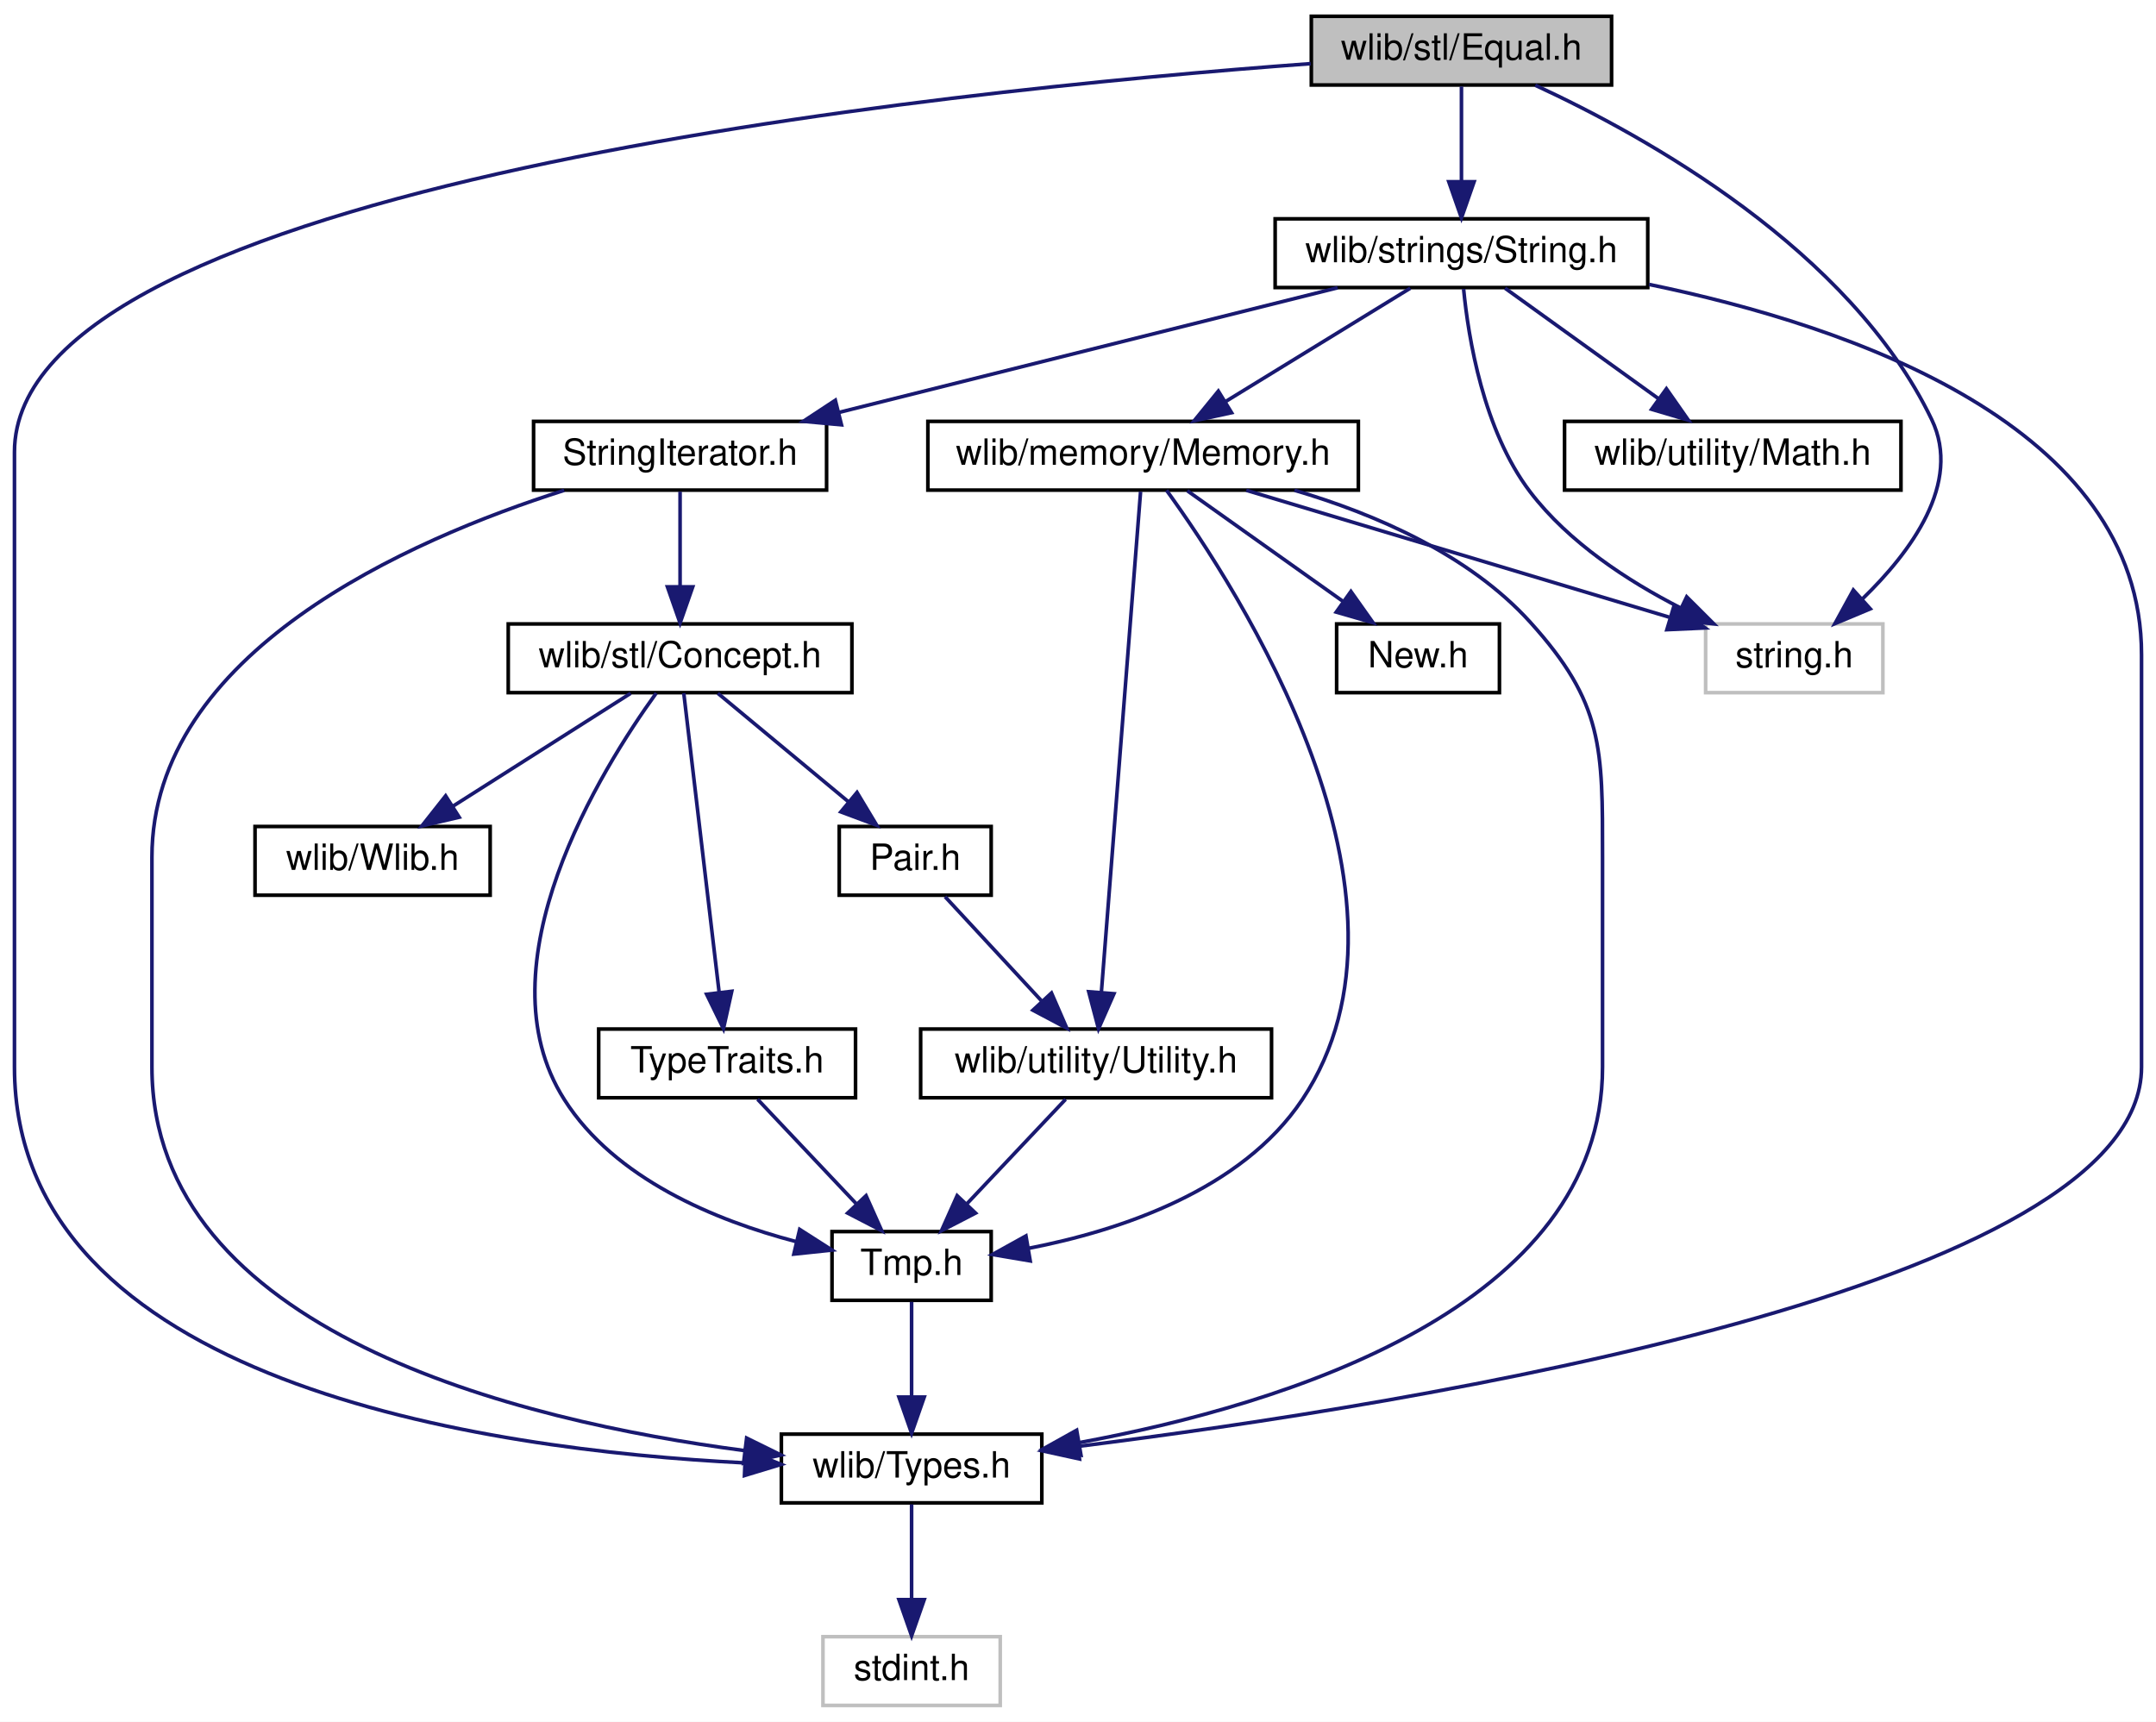
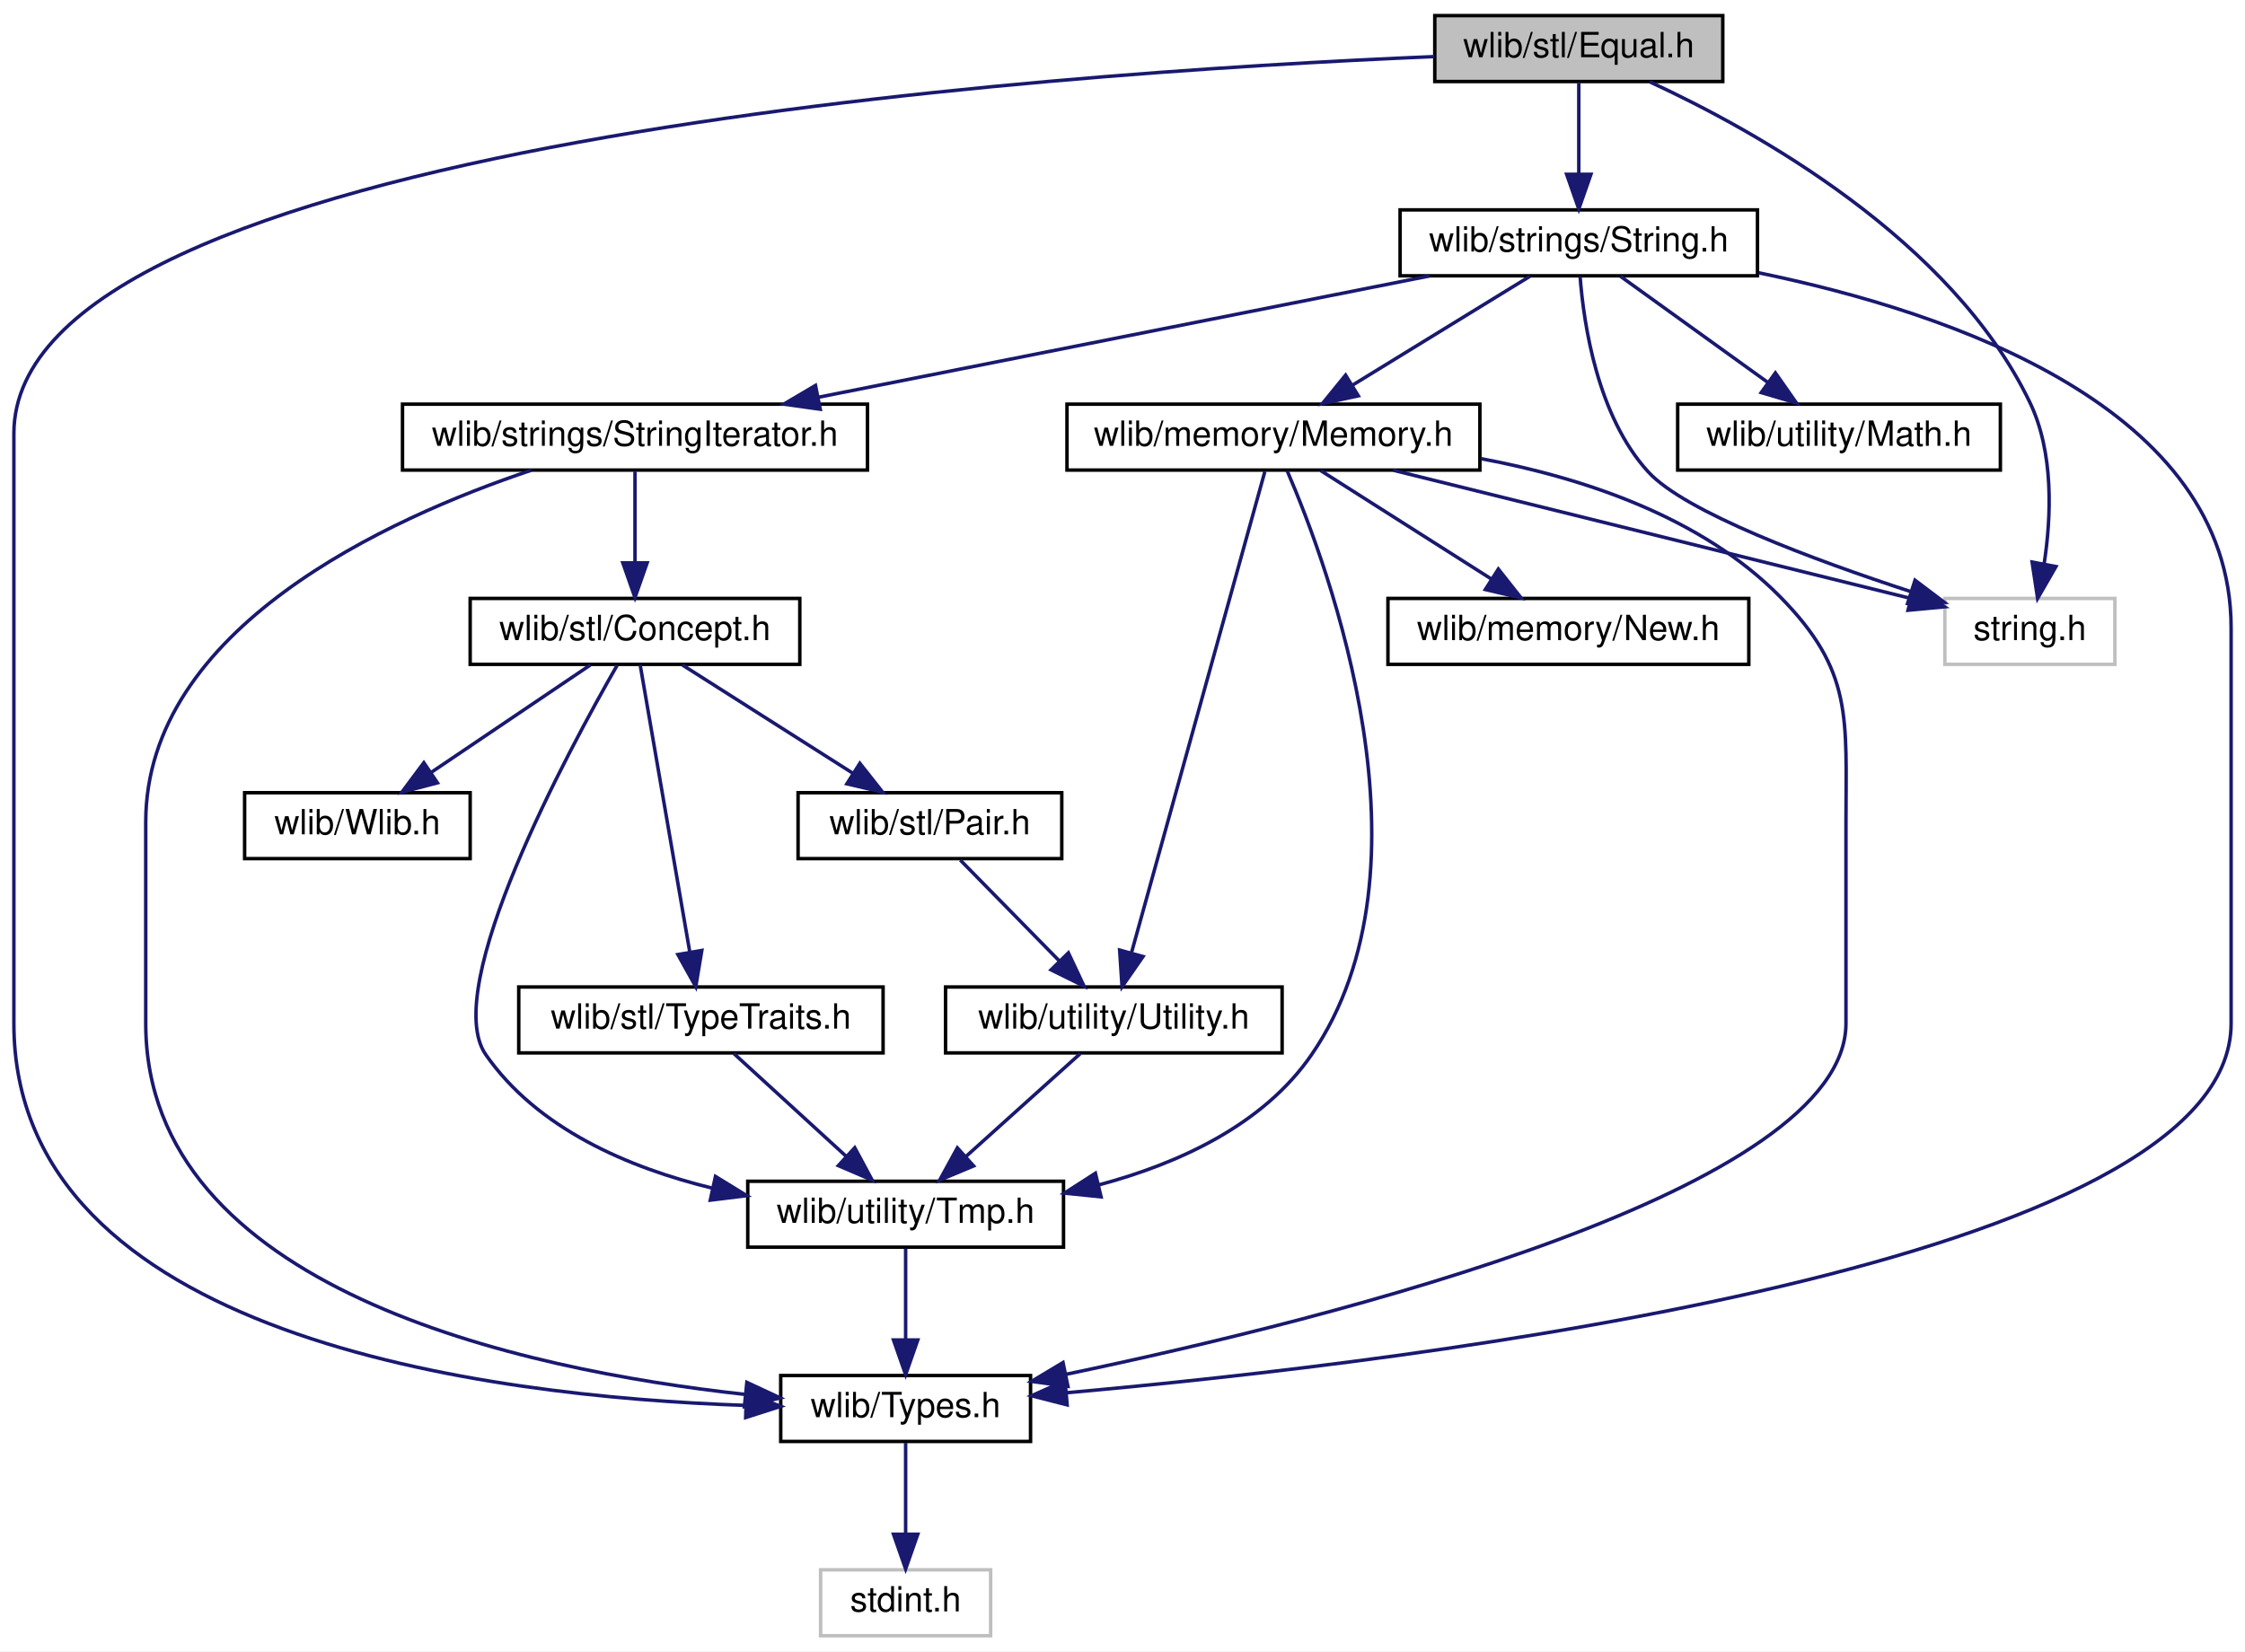
- <svg xmlns="http://www.w3.org/2000/svg" xmlns:xlink="http://www.w3.org/1999/xlink" width="596pt" height="476pt" viewBox="0.00 0.00 596.00 476.00">
+ <svg xmlns="http://www.w3.org/2000/svg" xmlns:xlink="http://www.w3.org/1999/xlink" width="647pt" height="476pt" viewBox="0.00 0.00 647.00 476.00">
  <g id="graph0" class="graph" transform="scale(1 1) rotate(0) translate(4 472)">
-     <polygon fill="white" stroke="none" points="-4,4 -4,-472 592,-472 592,4 -4,4" />
+     <polygon fill="white" stroke="none" points="-4,4 -4,-472 643,-472 643,4 -4,4" />
    <g id="node1" class="node">
-       <polygon fill="#bfbfbf" stroke="black" points="358.5,-448.5 358.5,-467.5 441.5,-467.5 441.5,-448.5 358.5,-448.5" />
-       <text text-anchor="middle" x="400" y="-455.5" font-family="Helvetica,sans-Serif" font-size="10.00">wlib/stl/Equal.h</text>
+       <polygon fill="#bfbfbf" stroke="black" points="409.5,-448.5 409.5,-467.5 492.5,-467.5 492.5,-448.5 409.5,-448.5" />
+       <text text-anchor="middle" x="451" y="-455.5" font-family="Helvetica,sans-Serif" font-size="10.00">wlib/stl/Equal.h</text>
    </g>
    <g id="node2" class="node">
-       <polygon fill="white" stroke="#bfbfbf" points="467.5,-280.5 467.5,-299.5 516.5,-299.5 516.5,-280.5 467.5,-280.5" />
-       <text text-anchor="middle" x="492" y="-287.5" font-family="Helvetica,sans-Serif" font-size="10.00">string.h</text>
+       <polygon fill="white" stroke="#bfbfbf" points="556.5,-280.5 556.5,-299.5 605.5,-299.5 605.5,-280.5 556.5,-280.5" />
+       <text text-anchor="middle" x="581" y="-287.5" font-family="Helvetica,sans-Serif" font-size="10.00">string.h</text>
    </g>
    <g id="edge1" class="edge">
-       <path fill="none" stroke="midnightblue" d="M420.407,-448.43C450.958,-434.324 507.405,-403.011 530,-356 538.426,-338.469 524.219,-319.358 510.843,-306.426" />
-       <polygon fill="midnightblue" stroke="midnightblue" points="513.015,-303.673 503.241,-299.585 508.333,-308.876 513.015,-303.673" />
+       <path fill="none" stroke="midnightblue" d="M471.407,-448.43C501.958,-434.324 558.405,-403.011 581,-356 587.951,-341.538 587.18,-323.089 585.121,-309.543" />
+       <polygon fill="midnightblue" stroke="midnightblue" points="588.523,-308.692 583.23,-299.514 581.644,-309.989 588.523,-308.692" />
    </g>
    <g id="node3" class="node">
      <g id="a_node3">
        <a xlink:href="../../d0/db6/_types_8h.html" target="_top" xlink:title="type definition of all the string types we will be using ">
-           <polygon fill="white" stroke="black" points="212,-56.5 212,-75.5 284,-75.5 284,-56.5 212,-56.5" />
-           <text text-anchor="middle" x="248" y="-63.5" font-family="Helvetica,sans-Serif" font-size="10.00">wlib/Types.h</text>
+           <polygon fill="white" stroke="black" points="221,-56.5 221,-75.5 293,-75.5 293,-56.5 221,-56.5" />
+           <text text-anchor="middle" x="257" y="-63.5" font-family="Helvetica,sans-Serif" font-size="10.00">wlib/Types.h</text>
        </a>
      </g>
    </g>
    <g id="edge2" class="edge">
-       <path fill="none" stroke="midnightblue" d="M358.325,-454.405C255.875,-446.888 0,-420.733 0,-347 0,-347 0,-347 0,-177 0,-89.683 130.05,-71.144 201.798,-67.56" />
-       <polygon fill="midnightblue" stroke="midnightblue" points="202.095,-71.051 211.939,-67.134 201.8,-64.057 202.095,-71.051" />
+       <path fill="none" stroke="midnightblue" d="M409.379,-455.689C297.73,-451.049 0,-430.818 0,-347 0,-347 0,-347 0,-177 0,-86.45 136.507,-69.459 210.548,-66.903" />
+       <polygon fill="midnightblue" stroke="midnightblue" points="211.092,-70.39 220.995,-66.624 210.905,-63.393 211.092,-70.39" />
    </g>
    <g id="node5" class="node">
      <g id="a_node5">
        <a xlink:href="../../db/db5/_string_8h.html" target="_top" xlink:title="wlib/strings/String.h">
-           <polygon fill="white" stroke="black" points="348.5,-392.5 348.5,-411.5 451.5,-411.5 451.5,-392.5 348.5,-392.5" />
-           <text text-anchor="middle" x="400" y="-399.5" font-family="Helvetica,sans-Serif" font-size="10.00">wlib/strings/String.h</text>
+           <polygon fill="white" stroke="black" points="399.5,-392.5 399.5,-411.5 502.5,-411.5 502.5,-392.5 399.5,-392.5" />
+           <text text-anchor="middle" x="451" y="-399.5" font-family="Helvetica,sans-Serif" font-size="10.00">wlib/strings/String.h</text>
        </a>
      </g>
    </g>
    <g id="edge4" class="edge">
-       <path fill="none" stroke="midnightblue" d="M400,-448.083C400,-441.006 400,-430.861 400,-421.986" />
-       <polygon fill="midnightblue" stroke="midnightblue" points="403.5,-421.751 400,-411.751 396.5,-421.751 403.5,-421.751" />
+       <path fill="none" stroke="midnightblue" d="M451,-448.083C451,-441.006 451,-430.861 451,-421.986" />
+       <polygon fill="midnightblue" stroke="midnightblue" points="454.5,-421.751 451,-411.751 447.5,-421.751 454.5,-421.751" />
    </g>
    <g id="node4" class="node">
-       <polygon fill="white" stroke="#bfbfbf" points="223.5,-0.5 223.5,-19.5 272.5,-19.5 272.5,-0.5 223.5,-0.5" />
-       <text text-anchor="middle" x="248" y="-7.5" font-family="Helvetica,sans-Serif" font-size="10.00">stdint.h</text>
+       <polygon fill="white" stroke="#bfbfbf" points="232.5,-0.5 232.5,-19.5 281.5,-19.5 281.5,-0.5 232.5,-0.5" />
+       <text text-anchor="middle" x="257" y="-7.5" font-family="Helvetica,sans-Serif" font-size="10.00">stdint.h</text>
    </g>
    <g id="edge3" class="edge">
-       <path fill="none" stroke="midnightblue" d="M248,-56.083C248,-49.006 248,-38.861 248,-29.986" />
-       <polygon fill="midnightblue" stroke="midnightblue" points="251.5,-29.751 248,-19.751 244.5,-29.751 251.5,-29.751" />
+       <path fill="none" stroke="midnightblue" d="M257,-56.083C257,-49.006 257,-38.861 257,-29.986" />
+       <polygon fill="midnightblue" stroke="midnightblue" points="260.5,-29.751 257,-19.751 253.5,-29.751 260.5,-29.751" />
    </g>
    <g id="edge5" class="edge">
-       <path fill="none" stroke="midnightblue" d="M400.593,-392.112C401.897,-378.691 406.027,-353.016 419,-336 429.662,-322.014 446.028,-311.354 460.563,-303.928" />
-       <polygon fill="midnightblue" stroke="midnightblue" points="462.268,-306.993 469.772,-299.513 459.241,-300.681 462.268,-306.993" />
+       <path fill="none" stroke="midnightblue" d="M451.378,-392.273C452.424,-378.599 456.344,-352.036 471,-336 481.615,-324.386 518.626,-310.638 546.813,-301.421" />
+       <polygon fill="midnightblue" stroke="midnightblue" points="547.903,-304.747 556.357,-298.361 545.766,-298.081 547.903,-304.747" />
    </g>
    <g id="edge17" class="edge">
-       <path fill="none" stroke="midnightblue" d="M451.869,-393.361C507.516,-381.886 588,-354.341 588,-291 588,-291 588,-291 588,-177 588,-115.931 386.925,-83.735 294.038,-72.12" />
-       <polygon fill="midnightblue" stroke="midnightblue" points="294.415,-68.641 284.064,-70.9 293.565,-75.589 294.415,-68.641" />
+       <path fill="none" stroke="midnightblue" d="M502.869,-393.361C558.516,-381.886 639,-354.341 639,-291 639,-291 639,-291 639,-177 639,-107.858 404.985,-79.563 303.278,-70.531" />
+       <polygon fill="midnightblue" stroke="midnightblue" points="303.546,-67.041 293.282,-69.667 302.944,-74.015 303.546,-67.041" />
    </g>
    <g id="node6" class="node">
      <g id="a_node6">
-         <a xlink:href="../../de/d0b/_string_iterator_8h.html" target="_top" xlink:title="StringIterator.h">
-           <polygon fill="white" stroke="black" points="143.5,-336.5 143.5,-355.5 224.5,-355.5 224.5,-336.5 143.5,-336.5" />
-           <text text-anchor="middle" x="184" y="-343.5" font-family="Helvetica,sans-Serif" font-size="10.00">StringIterator.h</text>
+         <a xlink:href="../../de/d0b/_string_iterator_8h.html" target="_top" xlink:title="wlib/strings/StringIterator.h">
+           <polygon fill="white" stroke="black" points="112,-336.5 112,-355.5 246,-355.5 246,-336.5 112,-336.5" />
+           <text text-anchor="middle" x="179" y="-343.5" font-family="Helvetica,sans-Serif" font-size="10.00">wlib/strings/StringIterator.h</text>
        </a>
      </g>
    </g>
    <g id="edge6" class="edge">
-       <path fill="none" stroke="midnightblue" d="M365.774,-392.444C328.488,-383.122 268.731,-368.183 227.989,-357.997" />
-       <polygon fill="midnightblue" stroke="midnightblue" points="228.616,-354.546 218.066,-355.516 226.918,-361.337 228.616,-354.546" />
+       <path fill="none" stroke="midnightblue" d="M407.901,-392.444C360.153,-382.964 283.139,-367.675 231.806,-357.483" />
+       <polygon fill="midnightblue" stroke="midnightblue" points="232.388,-354.031 221.898,-355.516 231.025,-360.897 232.388,-354.031" />
    </g>
    <g id="node13" class="node">
      <g id="a_node13">
        <a xlink:href="../../da/db8/_math_8h.html" target="_top" xlink:title="wlib/utility/Math.h">
-           <polygon fill="white" stroke="black" points="428.5,-336.5 428.5,-355.5 521.5,-355.5 521.5,-336.5 428.5,-336.5" />
-           <text text-anchor="middle" x="475" y="-343.5" font-family="Helvetica,sans-Serif" font-size="10.00">wlib/utility/Math.h</text>
+           <polygon fill="white" stroke="black" points="479.5,-336.5 479.5,-355.5 572.5,-355.5 572.5,-336.5 479.5,-336.5" />
+           <text text-anchor="middle" x="526" y="-343.5" font-family="Helvetica,sans-Serif" font-size="10.00">wlib/utility/Math.h</text>
        </a>
      </g>
    </g>
    <g id="edge18" class="edge">
-       <path fill="none" stroke="midnightblue" d="M412.05,-392.324C423.463,-384.107 440.831,-371.602 454.435,-361.807" />
-       <polygon fill="midnightblue" stroke="midnightblue" points="456.66,-364.517 462.731,-355.834 452.57,-358.837 456.66,-364.517" />
+       <path fill="none" stroke="midnightblue" d="M463.05,-392.324C474.463,-384.107 491.831,-371.602 505.435,-361.807" />
+       <polygon fill="midnightblue" stroke="midnightblue" points="507.66,-364.517 513.731,-355.834 503.57,-358.837 507.66,-364.517" />
    </g>
    <g id="node14" class="node">
      <g id="a_node14">
        <a xlink:href="../../d3/de6/_memory_8h.html" target="_top" xlink:title="Memory is a class that provides dynamic fixed size memory. ">
-           <polygon fill="white" stroke="black" points="252.5,-336.5 252.5,-355.5 371.5,-355.5 371.5,-336.5 252.5,-336.5" />
-           <text text-anchor="middle" x="312" y="-343.5" font-family="Helvetica,sans-Serif" font-size="10.00">wlib/memory/Memory.h</text>
+           <polygon fill="white" stroke="black" points="303.5,-336.5 303.5,-355.5 422.5,-355.5 422.5,-336.5 303.5,-336.5" />
+           <text text-anchor="middle" x="363" y="-343.5" font-family="Helvetica,sans-Serif" font-size="10.00">wlib/memory/Memory.h</text>
        </a>
      </g>
    </g>
    <g id="edge19" class="edge">
-       <path fill="none" stroke="midnightblue" d="M385.861,-392.324C372.134,-383.9 351.064,-370.971 334.936,-361.074" />
-       <polygon fill="midnightblue" stroke="midnightblue" points="336.457,-357.902 326.104,-355.655 332.796,-363.868 336.457,-357.902" />
+       <path fill="none" stroke="midnightblue" d="M436.861,-392.324C423.134,-383.9 402.064,-370.971 385.936,-361.074" />
+       <polygon fill="midnightblue" stroke="midnightblue" points="387.457,-357.902 377.104,-355.655 383.796,-363.868 387.457,-357.902" />
    </g>
    <g id="edge7" class="edge">
-       <path fill="none" stroke="midnightblue" d="M151.96,-336.435C108.982,-322.779 38,-291.649 38,-235 38,-235 38,-235 38,-177 38,-103.661 139.745,-79.124 201.594,-70.983" />
-       <polygon fill="midnightblue" stroke="midnightblue" points="202.396,-74.411 211.9,-69.729 201.55,-67.463 202.396,-74.411" />
+       <path fill="none" stroke="midnightblue" d="M149.098,-336.448C107.708,-322.564 38,-290.885 38,-235 38,-235 38,-235 38,-177 38,-100.423 146.247,-77.15 210.535,-70.081" />
+       <polygon fill="midnightblue" stroke="midnightblue" points="211.237,-73.528 220.837,-69.045 210.536,-66.563 211.237,-73.528" />
    </g>
    <g id="node7" class="node">
      <g id="a_node7">
        <a xlink:href="../../d8/dd7/_concept_8h.html" target="_top" xlink:title="Concept definitions. ">
-           <polygon fill="white" stroke="black" points="136.5,-280.5 136.5,-299.5 231.5,-299.5 231.5,-280.5 136.5,-280.5" />
-           <text text-anchor="middle" x="184" y="-287.5" font-family="Helvetica,sans-Serif" font-size="10.00">wlib/stl/Concept.h</text>
+           <polygon fill="white" stroke="black" points="131.5,-280.5 131.5,-299.5 226.5,-299.5 226.5,-280.5 131.5,-280.5" />
+           <text text-anchor="middle" x="179" y="-287.5" font-family="Helvetica,sans-Serif" font-size="10.00">wlib/stl/Concept.h</text>
        </a>
      </g>
    </g>
    <g id="edge8" class="edge">
-       <path fill="none" stroke="midnightblue" d="M184,-336.083C184,-329.006 184,-318.861 184,-309.986" />
-       <polygon fill="midnightblue" stroke="midnightblue" points="187.5,-309.751 184,-299.751 180.5,-309.751 187.5,-309.751" />
+       <path fill="none" stroke="midnightblue" d="M179,-336.083C179,-329.006 179,-318.861 179,-309.986" />
+       <polygon fill="midnightblue" stroke="midnightblue" points="182.5,-309.751 179,-299.751 175.5,-309.751 182.5,-309.751" />
    </g>
    <g id="node8" class="node">
      <g id="a_node8">
-         <a xlink:href="../../d4/dda/_pair_8h.html" target="_top" xlink:title="Implementation of a 2-element tuple. ">
-           <polygon fill="white" stroke="black" points="228,-224.5 228,-243.5 270,-243.5 270,-224.5 228,-224.5" />
-           <text text-anchor="middle" x="249" y="-231.5" font-family="Helvetica,sans-Serif" font-size="10.00">Pair.h</text>
-         </a>
-       </g>
-     </g>
-     <g id="edge9" class="edge">
-       <path fill="none" stroke="midnightblue" d="M194.443,-280.324C204.146,-272.263 218.815,-260.077 230.5,-250.369" />
-       <polygon fill="midnightblue" stroke="midnightblue" points="232.911,-252.916 238.367,-243.834 228.438,-247.532 232.911,-252.916" />
-     </g>
-     <g id="node10" class="node">
-       <g id="a_node10">
-         <a xlink:href="../../d2/d37/_tmp_8h.html" target="_top" xlink:title="Template helper types, structs, and metafunctions. ">
-           <polygon fill="white" stroke="black" points="226,-112.5 226,-131.5 270,-131.5 270,-112.5 226,-112.5" />
-           <text text-anchor="middle" x="248" y="-119.5" font-family="Helvetica,sans-Serif" font-size="10.00">Tmp.h</text>
-         </a>
-       </g>
-     </g>
-     <g id="edge16" class="edge">
-       <path fill="none" stroke="midnightblue" d="M177.41,-280.375C162.324,-259.499 128.337,-205.226 152,-168 165.98,-146.007 193.859,-134.577 215.988,-128.752" />
-       <polygon fill="midnightblue" stroke="midnightblue" points="217.064,-132.095 225.99,-126.387 215.453,-125.282 217.064,-132.095" />
-     </g>
-     <g id="node11" class="node">
-       <g id="a_node11">
-         <a xlink:href="../../d4/dd5/_type_traits_8h.html" target="_top" xlink:title="Metafunctions for types. ">
-           <polygon fill="white" stroke="black" points="161.5,-168.5 161.5,-187.5 232.5,-187.5 232.5,-168.5 161.5,-168.5" />
-           <text text-anchor="middle" x="197" y="-175.5" font-family="Helvetica,sans-Serif" font-size="10.00">TypeTraits.h</text>
-         </a>
-       </g>
-     </g>
-     <g id="edge13" class="edge">
-       <path fill="none" stroke="midnightblue" d="M185.02,-280.368C187.118,-262.617 191.958,-221.666 194.802,-197.597" />
-       <polygon fill="midnightblue" stroke="midnightblue" points="198.287,-197.933 195.985,-187.591 191.335,-197.112 198.287,-197.933" />
-     </g>
-     <g id="node12" class="node">
-       <g id="a_node12">
        <a xlink:href="../../d2/db4/_wlib_8h.html" target="_top" xlink:title="wlib/Wlib.h">
          <polygon fill="white" stroke="black" points="66.5,-224.5 66.5,-243.5 131.5,-243.5 131.5,-224.5 66.5,-224.5" />
          <text text-anchor="middle" x="99" y="-231.5" font-family="Helvetica,sans-Serif" font-size="10.00">wlib/Wlib.h</text>
        </a>
      </g>
    </g>
-     <g id="edge15" class="edge">
-       <path fill="none" stroke="midnightblue" d="M170.343,-280.324C157.084,-271.9 136.732,-258.971 121.154,-249.074" />
-       <polygon fill="midnightblue" stroke="midnightblue" points="122.94,-246.063 112.623,-243.655 119.187,-251.971 122.94,-246.063" />
+     <g id="edge9" class="edge">
+       <path fill="none" stroke="midnightblue" d="M166.147,-280.324C153.784,-271.979 134.87,-259.212 120.263,-249.352" />
+       <polygon fill="midnightblue" stroke="midnightblue" points="122.068,-246.348 111.821,-243.655 118.152,-252.15 122.068,-246.348" />
    </g>
    <g id="node9" class="node">
      <g id="a_node9">
+         <a xlink:href="../../d4/dda/_pair_8h.html" target="_top" xlink:title="Implementation of a 2-element tuple. ">
+           <polygon fill="white" stroke="black" points="226,-224.5 226,-243.5 302,-243.5 302,-224.5 226,-224.5" />
+           <text text-anchor="middle" x="264" y="-231.5" font-family="Helvetica,sans-Serif" font-size="10.00">wlib/stl/Pair.h</text>
+         </a>
+       </g>
+     </g>
+     <g id="edge10" class="edge">
+       <path fill="none" stroke="midnightblue" d="M192.657,-280.324C205.916,-271.9 226.268,-258.971 241.846,-249.074" />
+       <polygon fill="midnightblue" stroke="midnightblue" points="243.813,-251.971 250.377,-243.655 240.06,-246.063 243.813,-251.971" />
+     </g>
+     <g id="node11" class="node">
+       <g id="a_node11">
+         <a xlink:href="../../d2/d37/_tmp_8h.html" target="_top" xlink:title="Template helper types, structs, and metafunctions. ">
+           <polygon fill="white" stroke="black" points="211.5,-112.5 211.5,-131.5 302.5,-131.5 302.5,-112.5 211.5,-112.5" />
+           <text text-anchor="middle" x="257" y="-119.5" font-family="Helvetica,sans-Serif" font-size="10.00">wlib/utility/Tmp.h</text>
+         </a>
+       </g>
+     </g>
+     <g id="edge16" class="edge">
+       <path fill="none" stroke="midnightblue" d="M173.84,-280.197C159.778,-255.673 122.704,-187.131 136,-168 150.84,-146.648 177.08,-135.407 201.34,-129.498" />
+       <polygon fill="midnightblue" stroke="midnightblue" points="202.193,-132.894 211.219,-127.347 200.703,-126.054 202.193,-132.894" />
+     </g>
+     <g id="node12" class="node">
+       <g id="a_node12">
+         <a xlink:href="../../d4/dd5/_type_traits_8h.html" target="_top" xlink:title="Metafunctions for types. ">
+           <polygon fill="white" stroke="black" points="145.5,-168.5 145.5,-187.5 250.5,-187.5 250.5,-168.5 145.5,-168.5" />
+           <text text-anchor="middle" x="198" y="-175.5" font-family="Helvetica,sans-Serif" font-size="10.00">wlib/stl/TypeTraits.h</text>
+         </a>
+       </g>
+     </g>
+     <g id="edge14" class="edge">
+       <path fill="none" stroke="midnightblue" d="M180.491,-280.368C183.557,-262.617 190.63,-221.666 194.788,-197.597" />
+       <polygon fill="midnightblue" stroke="midnightblue" points="198.263,-198.041 196.516,-187.591 191.365,-196.85 198.263,-198.041" />
+     </g>
+     <g id="node10" class="node">
+       <g id="a_node10">
        <a xlink:href="../../db/d2a/_utility_8h.html" target="_top" xlink:title="Various helper functions. ">
-           <polygon fill="white" stroke="black" points="250.5,-168.5 250.5,-187.5 347.5,-187.5 347.5,-168.5 250.5,-168.5" />
-           <text text-anchor="middle" x="299" y="-175.5" font-family="Helvetica,sans-Serif" font-size="10.00">wlib/utility/Utility.h</text>
-         </a>
-       </g>
-     </g>
-     <g id="edge10" class="edge">
-       <path fill="none" stroke="midnightblue" d="M257.256,-224.083C264.465,-216.298 275.11,-204.801 283.846,-195.367" />
-       <polygon fill="midnightblue" stroke="midnightblue" points="286.671,-197.467 290.897,-187.751 281.535,-192.711 286.671,-197.467" />
+           <polygon fill="white" stroke="black" points="268.5,-168.5 268.5,-187.5 365.5,-187.5 365.5,-168.5 268.5,-168.5" />
+           <text text-anchor="middle" x="317" y="-175.5" font-family="Helvetica,sans-Serif" font-size="10.00">wlib/utility/Utility.h</text>
+         </a>
+       </g>
    </g>
    <g id="edge11" class="edge">
-       <path fill="none" stroke="midnightblue" d="M290.578,-168.083C283.152,-160.22 272.148,-148.569 263.188,-139.081" />
-       <polygon fill="midnightblue" stroke="midnightblue" points="265.676,-136.618 256.265,-131.751 260.587,-141.424 265.676,-136.618" />
+       <path fill="none" stroke="midnightblue" d="M272.752,-224.083C280.47,-216.22 291.905,-204.569 301.217,-195.081" />
+       <polygon fill="midnightblue" stroke="midnightblue" points="303.904,-197.34 308.411,-187.751 298.908,-192.436 303.904,-197.34" />
    </g>
    <g id="edge12" class="edge">
-       <path fill="none" stroke="midnightblue" d="M248,-112.083C248,-105.006 248,-94.861 248,-85.987" />
-       <polygon fill="midnightblue" stroke="midnightblue" points="251.5,-85.751 248,-75.751 244.5,-85.751 251.5,-85.751" />
-     </g>
-     <g id="edge14" class="edge">
-       <path fill="none" stroke="midnightblue" d="M205.422,-168.083C212.848,-160.22 223.852,-148.569 232.812,-139.081" />
-       <polygon fill="midnightblue" stroke="midnightblue" points="235.413,-141.424 239.735,-131.751 230.324,-136.618 235.413,-141.424" />
+       <path fill="none" stroke="midnightblue" d="M307.36,-168.324C298.49,-160.341 285.125,-148.313 274.392,-138.653" />
+       <polygon fill="midnightblue" stroke="midnightblue" points="276.59,-135.922 266.815,-131.834 271.907,-141.125 276.59,-135.922" />
+     </g>
+     <g id="edge13" class="edge">
+       <path fill="none" stroke="midnightblue" d="M257,-112.083C257,-105.006 257,-94.861 257,-85.987" />
+       <polygon fill="midnightblue" stroke="midnightblue" points="260.5,-85.751 257,-75.751 253.5,-85.751 260.5,-85.751" />
+     </g>
+     <g id="edge15" class="edge">
+       <path fill="none" stroke="midnightblue" d="M207.479,-168.324C216.201,-160.341 229.343,-148.313 239.898,-138.653" />
+       <polygon fill="midnightblue" stroke="midnightblue" points="242.334,-141.167 247.348,-131.834 237.608,-136.004 242.334,-141.167" />
    </g>
    <g id="edge20" class="edge">
-       <path fill="none" stroke="midnightblue" d="M340.522,-336.444C372.234,-326.93 423.454,-311.564 457.424,-301.373" />
-       <polygon fill="midnightblue" stroke="midnightblue" points="458.799,-304.614 467.372,-298.388 456.788,-297.91 458.799,-304.614" />
+       <path fill="none" stroke="midnightblue" d="M397.543,-336.444C438.383,-326.327 505.938,-309.593 546.681,-299.501" />
+       <polygon fill="midnightblue" stroke="midnightblue" points="547.564,-302.888 556.429,-297.086 545.881,-296.094 547.564,-302.888" />
+     </g>
+     <g id="edge21" class="edge">
+       <path fill="none" stroke="midnightblue" d="M422.823,-339.795C452.344,-334.255 486.379,-322.953 509,-300 530.126,-278.563 528,-265.098 528,-235 528,-235 528,-235 528,-177 528,-129.073 380.641,-92.015 303.249,-75.858" />
+       <polygon fill="midnightblue" stroke="midnightblue" points="303.767,-72.391 293.267,-73.808 302.359,-79.248 303.767,-72.391" />
    </g>
    <g id="edge22" class="edge">
-       <path fill="none" stroke="midnightblue" d="M353.837,-336.459C375.982,-329.933 402.029,-318.752 419,-300 439.282,-277.59 439,-265.225 439,-235 439,-235 439,-235 439,-177 439,-110.536 351.077,-83.624 294.539,-73.19" />
-       <polygon fill="midnightblue" stroke="midnightblue" points="294.826,-69.687 284.375,-71.427 293.63,-76.584 294.826,-69.687" />
-     </g>
-     <g id="edge21" class="edge">
-       <path fill="none" stroke="midnightblue" d="M311.301,-336.075C309.255,-309.945 303.245,-233.211 300.455,-197.577" />
-       <polygon fill="midnightblue" stroke="midnightblue" points="303.941,-197.264 299.671,-187.568 296.963,-197.811 303.941,-197.264" />
+       <path fill="none" stroke="midnightblue" d="M360.527,-336.075C353.286,-309.945 332.022,-233.211 322.148,-197.577" />
+       <polygon fill="midnightblue" stroke="midnightblue" points="325.418,-196.27 319.374,-187.568 318.672,-198.14 325.418,-196.27" />
    </g>
    <g id="edge23" class="edge">
-       <path fill="none" stroke="midnightblue" d="M318.474,-336.446C338.108,-309.385 393.412,-224.118 356,-168 339.264,-142.896 305.591,-131.774 280.269,-126.861" />
-       <polygon fill="midnightblue" stroke="midnightblue" points="280.791,-123.399 270.344,-125.163 279.611,-130.299 280.791,-123.399" />
+       <path fill="none" stroke="midnightblue" d="M366.969,-336.272C378.857,-308.693 411.127,-222.058 374,-168 360.039,-147.672 335.514,-136.523 312.513,-130.41" />
+       <polygon fill="midnightblue" stroke="midnightblue" points="313.323,-127.005 302.784,-128.087 311.697,-133.814 313.323,-127.005" />
    </g>
    <g id="node15" class="node">
      <g id="a_node15">
        <a xlink:href="../../d9/d8a/_new_8h.html" target="_top" xlink:title="New operators defined for Arduino boards and for other boards use the normal new. ...">
-           <polygon fill="white" stroke="black" points="365.5,-280.5 365.5,-299.5 410.5,-299.5 410.5,-280.5 365.5,-280.5" />
-           <text text-anchor="middle" x="388" y="-287.5" font-family="Helvetica,sans-Serif" font-size="10.00">New.h</text>
+           <polygon fill="white" stroke="black" points="396,-280.5 396,-299.5 500,-299.5 500,-280.5 396,-280.5" />
+           <text text-anchor="middle" x="448" y="-287.5" font-family="Helvetica,sans-Serif" font-size="10.00">wlib/memory/New.h</text>
        </a>
      </g>
    </g>
    <g id="edge24" class="edge">
-       <path fill="none" stroke="midnightblue" d="M324.211,-336.324C335.776,-328.107 353.375,-315.602 367.161,-305.807" />
-       <polygon fill="midnightblue" stroke="midnightblue" points="369.443,-308.479 375.567,-299.834 365.388,-302.773 369.443,-308.479" />
+       <path fill="none" stroke="midnightblue" d="M376.657,-336.324C389.916,-327.9 410.268,-314.971 425.846,-305.074" />
+       <polygon fill="midnightblue" stroke="midnightblue" points="427.813,-307.971 434.377,-299.655 424.06,-302.063 427.813,-307.971" />
    </g>
  </g>
</svg>
